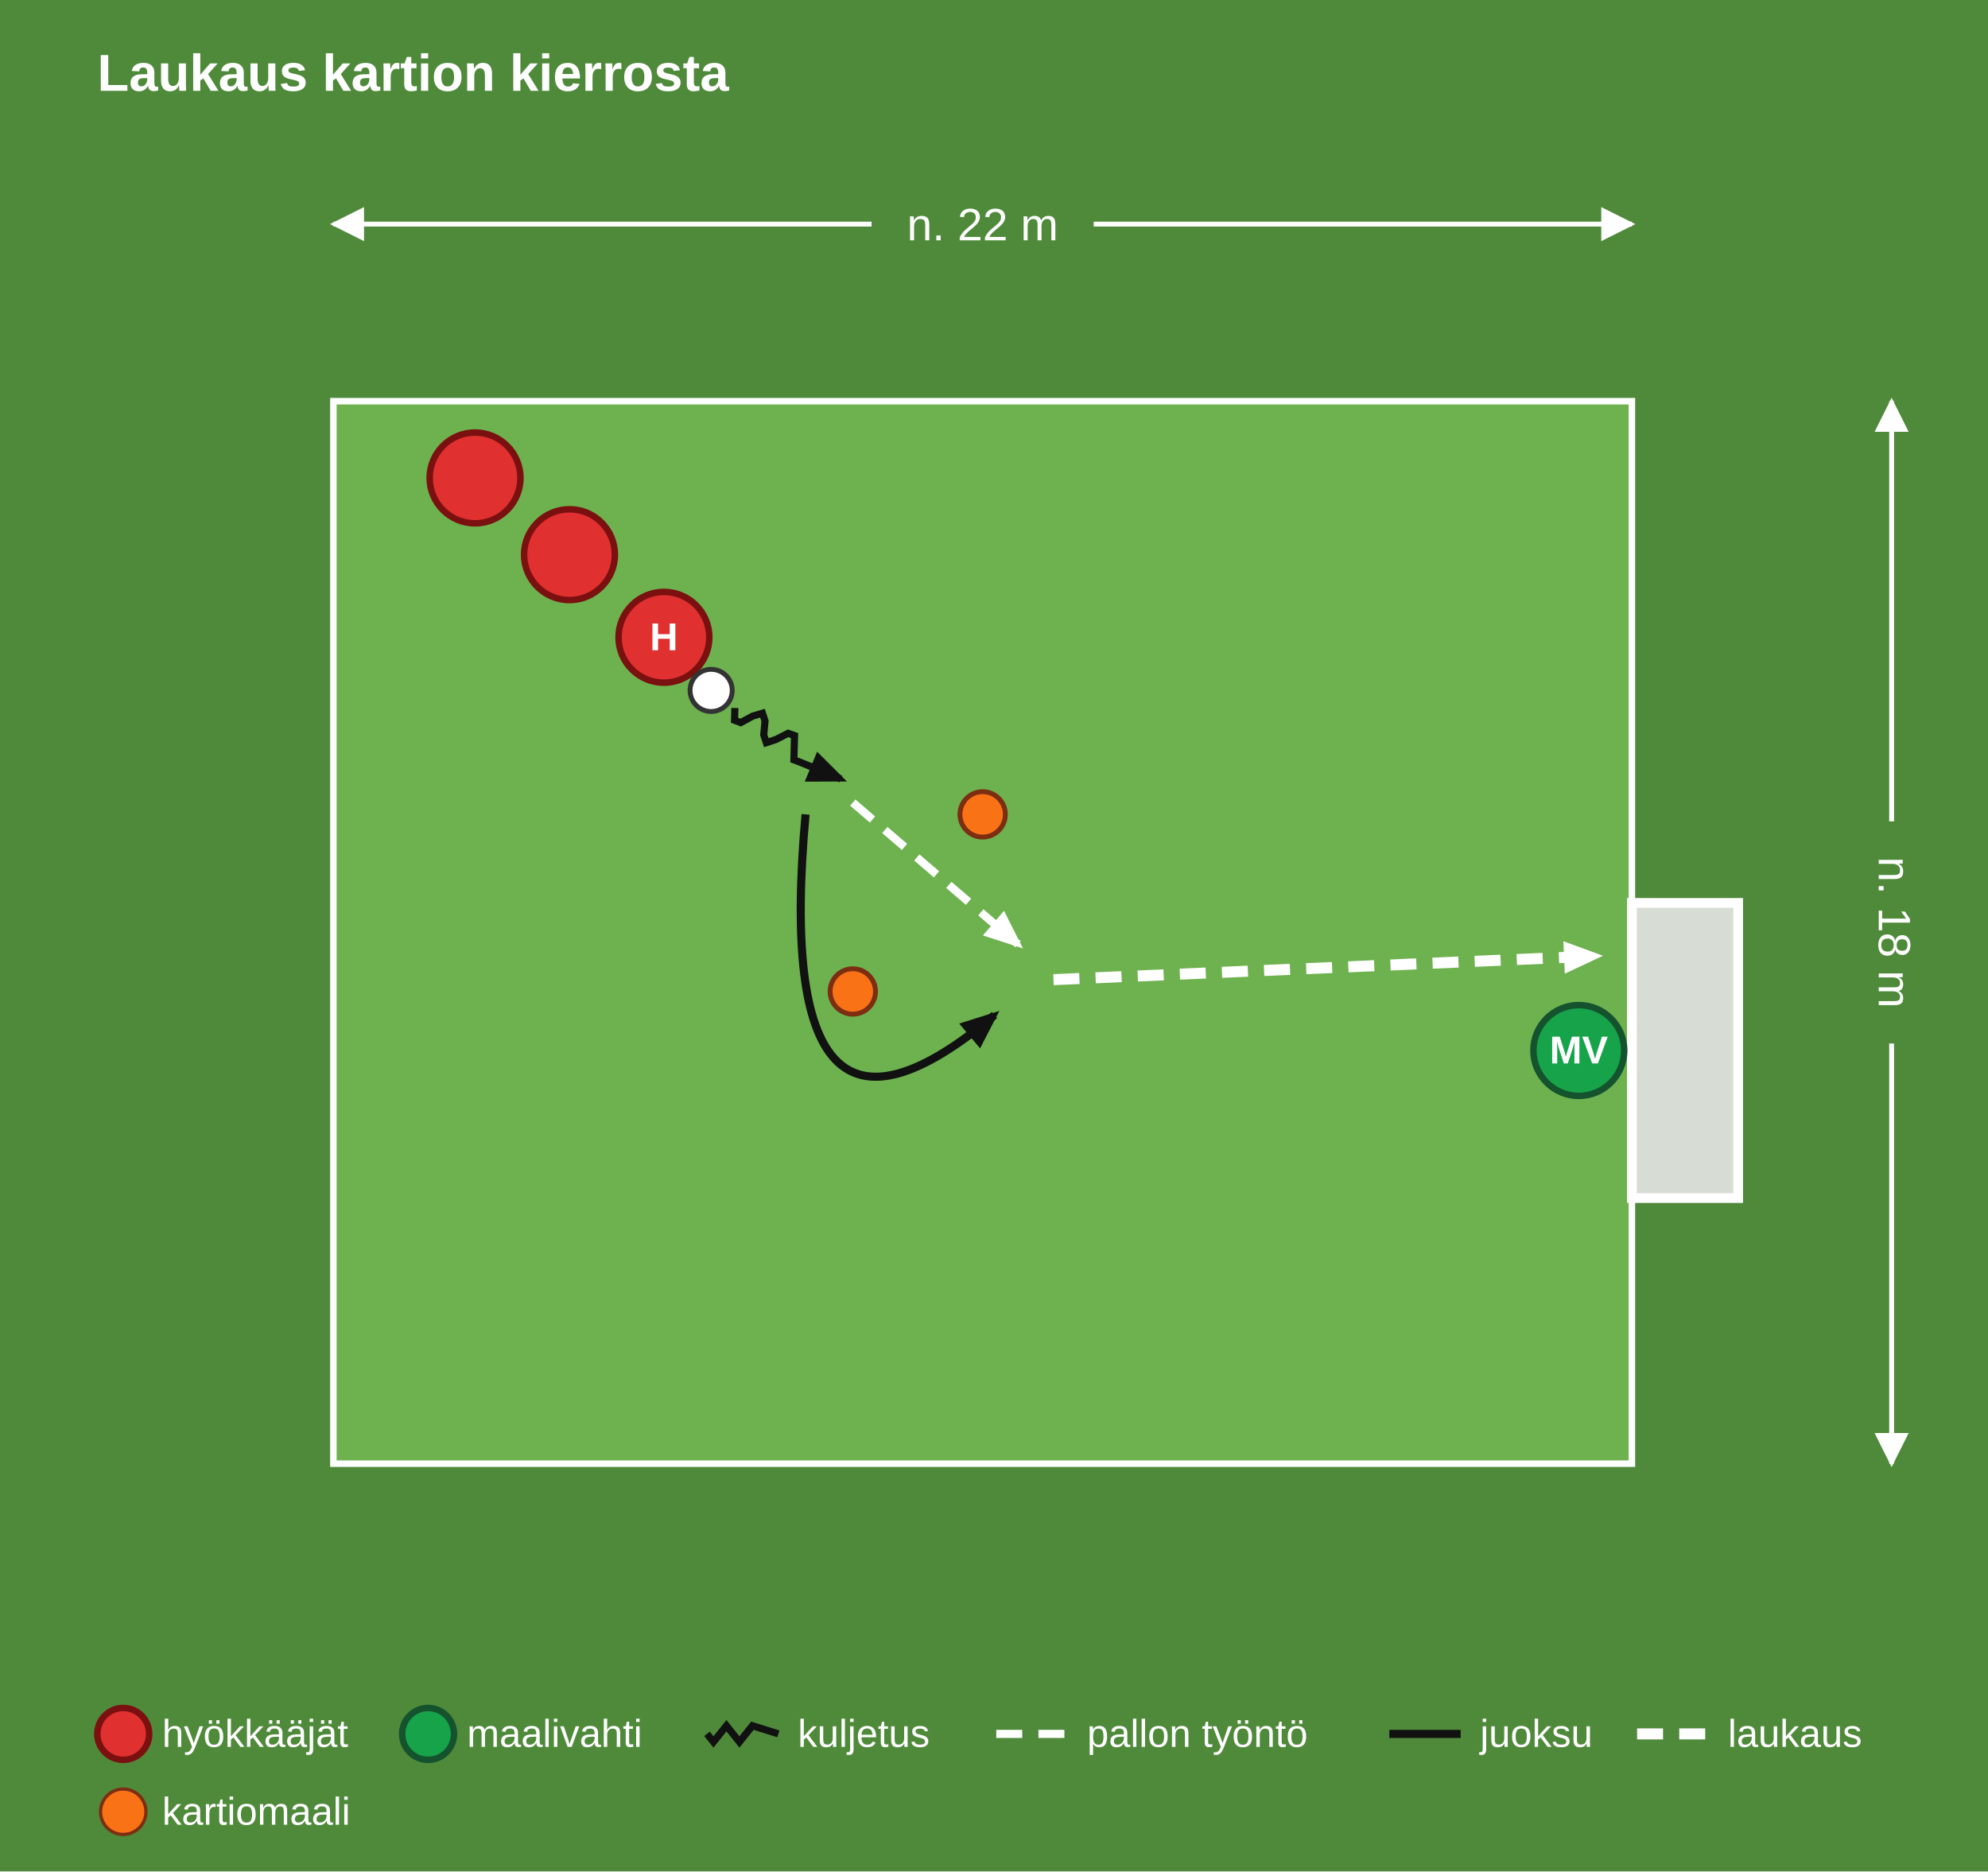
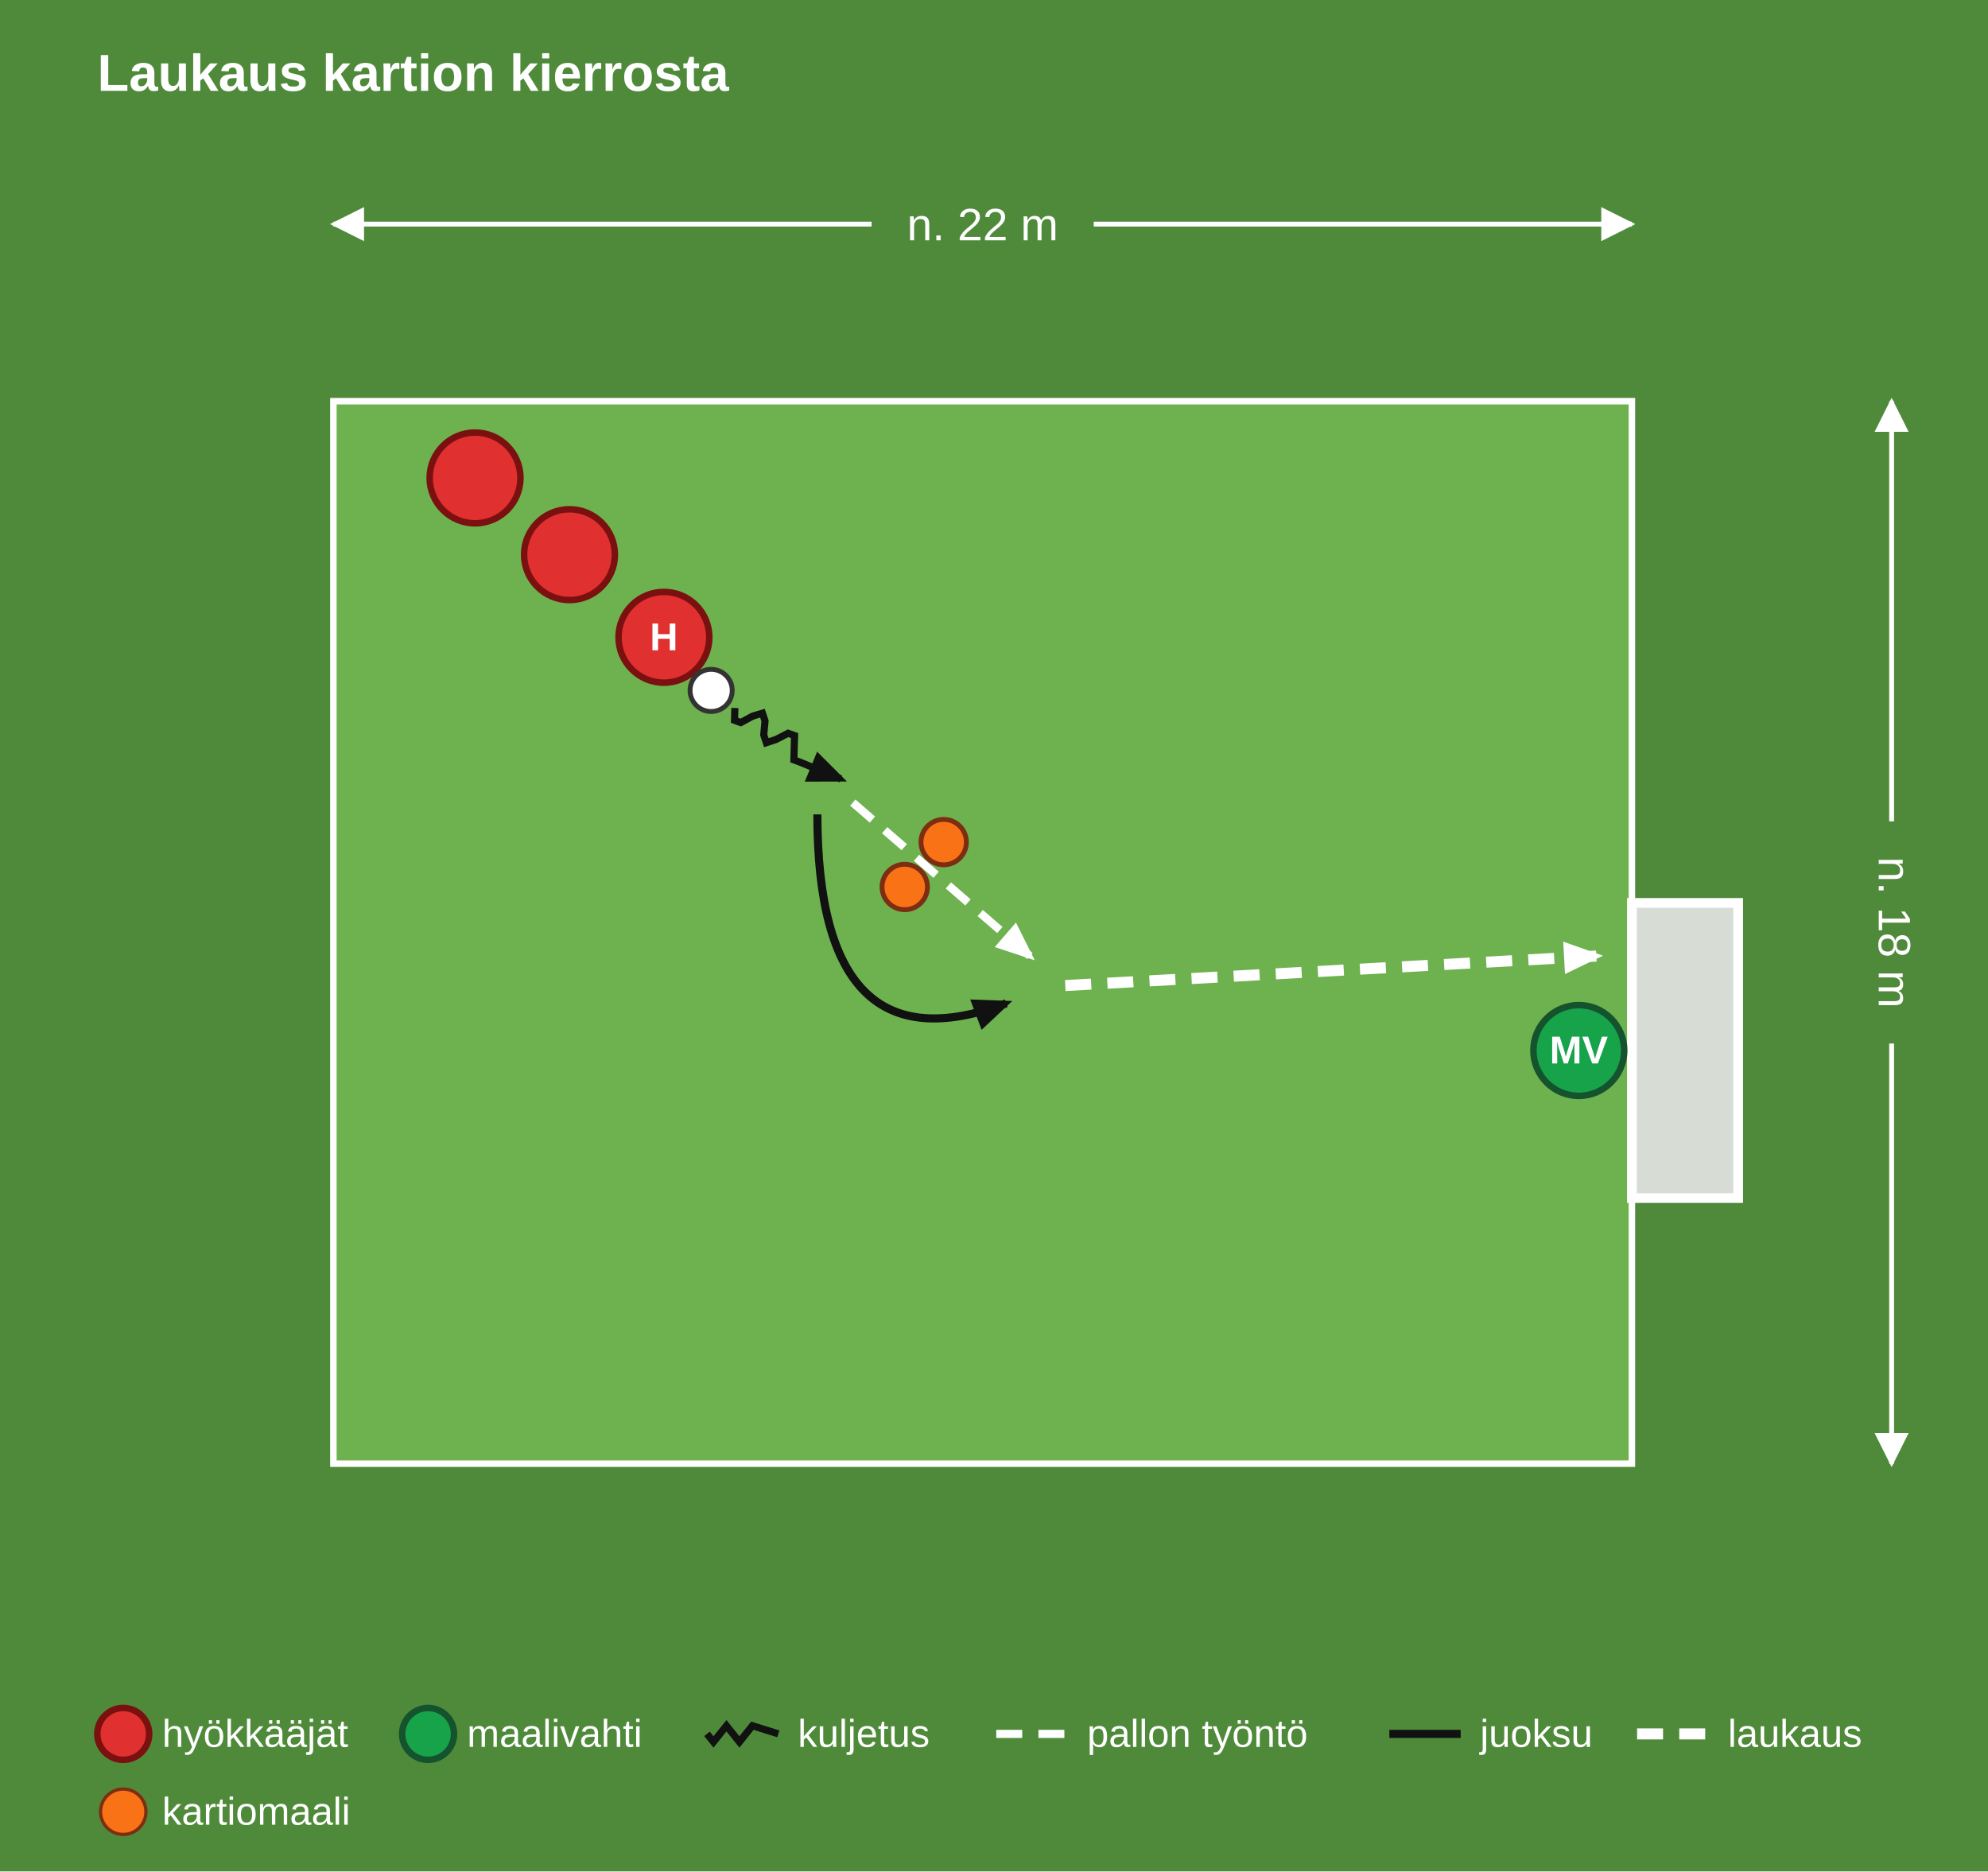
<svg xmlns="http://www.w3.org/2000/svg" width="613" height="577" viewBox="0 0 613 577">
  <rect width="100%" height="100%" fill="#4f8a3a" />
  <defs>
    <marker id="ah-pass" markerUnits="userSpaceOnUse" markerWidth="12" markerHeight="12" refX="10" refY="5" orient="auto">
      <path d="M0,0 L12,5 L0,10 z" fill="#ffffff" />
    </marker>
    <marker id="ah-shot" markerUnits="userSpaceOnUse" markerWidth="12" markerHeight="12" refX="10" refY="5" orient="auto">
      <path d="M0,0 L12,5 L0,10 z" fill="#ffffff" />
    </marker>
    <marker id="ah-run" markerUnits="userSpaceOnUse" markerWidth="12" markerHeight="12" refX="10" refY="5" orient="auto">
      <path d="M0,0 L12,5 L0,10 z" fill="#111111" />
    </marker>
    <marker id="ah-drib" markerUnits="userSpaceOnUse" markerWidth="12" markerHeight="12" refX="10" refY="5" orient="auto">
      <path d="M0,0 L12,5 L0,10 z" fill="#111111" />
    </marker>
    <marker id="dim" viewBox="0 0 10 10" refX="9" refY="5" markerWidth="7" markerHeight="7" orient="auto-start-reverse">
      <path d="M0,0 L10,5 L0,10 z" fill="#ffffff" />
    </marker>
  </defs>
  <text x="30" y="28" font-size="16" font-weight="700" fill="#fff" font-family="Arial">Laukaus kartion kierrosta</text>
  <rect x="102.8" y="123.7" width="400.4" height="327.6" fill="#6db24f" stroke="#ffffff" stroke-width="2" />
  <rect x="503.2" y="278.4" width="32.76" height="91.0" fill="#e6e6e6" fill-opacity="0.9" stroke="#ffffff" stroke-width="3" />
  <circle cx="486.82" cy="323.9" r="14" fill="#16a34a" stroke="#14532d" stroke-width="2" />
  <text x="486.82" y="327.9" font-size="12" font-weight="700" text-anchor="middle" fill="#fff" font-family="Arial">MV</text>
  <circle cx="204.72" cy="196.5" r="14" fill="#e0302f" stroke="#7a1010" stroke-width="2" />
  <text x="204.72" y="200.5" font-size="12" font-weight="700" text-anchor="middle" fill="#fff" font-family="Arial">H</text>
  <circle cx="219.28" cy="212.88" r="6.5" fill="#ffffff" stroke="#333333" stroke-width="1.5" />
  <circle cx="175.6" cy="171.02" r="14" fill="#e0302f" stroke="#7a1010" stroke-width="2" />
  <circle cx="146.48" cy="147.36" r="14" fill="#e0302f" stroke="#7a1010" stroke-width="2" />
-   <circle cx="303.0" cy="251.1" r="7" fill="#f97316" stroke="#7c2d12" stroke-width="1.5" />
-   <circle cx="262.96" cy="305.7" r="7" fill="#f97316" stroke="#7c2d12" stroke-width="1.5" />
+   <circle cx="290.988" cy="259.654" r="7" fill="#f97316" stroke="#7c2d12" stroke-width="1.5" />
+   <circle cx="278.976" cy="273.486" r="7" fill="#f97316" stroke="#7c2d12" stroke-width="1.5" />
  <path d="M226.6,218.3 L226.5,222.1 L228.4,222.8 L232.1,220.8 L235.1,219.9 L235.9,222.3 L235.5,226.6 L236.3,229.0 L239.3,228.0 L243.0,226.1 L245.0,226.8 L244.9,230.5 L244.8,234.3 L246.7,235.0 L259.3,240.2" fill="none" stroke="#111111" stroke-width="2.2" marker-end="url(#ah-drib)" />
-   <line x1="262.96" y1="247.46" x2="313.92" y2="291.14" stroke="#ffffff" stroke-width="2.5" stroke-dasharray="8,5" marker-end="url(#ah-pass)" />
-   <path d="M248.4,251.1 Q237.48,371.22 306.64,312.98" fill="none" stroke="#111111" stroke-width="2.5" marker-end="url(#ah-run)" />
-   <line x1="324.84" y1="302.06" x2="492.28" y2="294.78" stroke="#ffffff" stroke-width="3.4" stroke-dasharray="8,5" marker-end="url(#ah-shot)" />
+   <line x1="262.96" y1="247.46" x2="317.56" y2="294.78" stroke="#ffffff" stroke-width="2.5" stroke-dasharray="8,5" marker-end="url(#ah-pass)" />
+   <path d="M252.04,251.1 Q252.04,331.18 310.28,309.34" fill="none" stroke="#111111" stroke-width="2.5" marker-end="url(#ah-run)" />
+   <line x1="328.48" y1="303.88" x2="492.28" y2="294.78" stroke="#ffffff" stroke-width="3.4" stroke-dasharray="8,5" marker-end="url(#ah-shot)" />
  <line x1="102.8" y1="69.1" x2="503.2" y2="69.1" stroke="#fff" stroke-width="1.5" marker-start="url(#dim)" marker-end="url(#dim)" />
  <rect x="268.75" y="58.1" width="68.5" height="22" fill="#4f8a3a" />
  <text x="303.0" y="74.1" font-size="14" text-anchor="middle" fill="#fff" font-family="Arial">n. 22 m</text>
  <line x1="583.28" y1="123.7" x2="583.28" y2="451.3" stroke="#fff" stroke-width="1.5" marker-start="url(#dim)" marker-end="url(#dim)" />
  <rect x="572.28" y="253.25" width="22" height="68.5" fill="#4f8a3a" />
  <text x="583.28" y="287.5" font-size="14" text-anchor="middle" dominant-baseline="middle" fill="#fff" font-family="Arial" transform="rotate(90 583.28 287.5)">n. 18 m</text>
  <circle cx="38" cy="534.62" r="8" fill="#e0302f" stroke="#7a1010" stroke-width="2" />
  <text x="50" y="538.62" font-size="12" fill="#ffffff" font-family="Arial">hyökkääjät</text>
  <circle cx="132.0" cy="534.62" r="8" fill="#16a34a" stroke="#14532d" stroke-width="2" />
  <text x="144.0" y="538.62" font-size="12" fill="#ffffff" font-family="Arial">maalivahti</text>
  <path d="M218.0,534.6 L220.0,537.1 L222.0,534.6 L224.0,532.1 L226.0,534.6 L228.0,537.1 L230.0,534.6 L232.0,532.1 L240.0,534.6" fill="none" stroke="#111111" stroke-width="2.2" />
  <text x="246.0" y="538.62" font-size="12" fill="#ffffff" font-family="Arial">kuljetus</text>
  <line x1="307.2" y1="534.62" x2="329.2" y2="534.62" stroke="#ffffff" stroke-width="2.5" stroke-dasharray="8,5" />
  <text x="335.2" y="538.62" font-size="12" fill="#ffffff" font-family="Arial">pallon työntö</text>
  <line x1="428.4" y1="534.62" x2="450.4" y2="534.62" stroke="#111111" stroke-width="2.5" />
  <text x="456.4" y="538.62" font-size="12" fill="#ffffff" font-family="Arial">juoksu</text>
  <line x1="504.8" y1="534.62" x2="526.8" y2="534.62" stroke="#ffffff" stroke-width="3.4" stroke-dasharray="8,5" />
  <text x="532.8" y="538.62" font-size="12" fill="#ffffff" font-family="Arial">laukaus</text>
  <circle cx="38" cy="558.62" r="7" fill="#f97316" stroke="#7c2d12" />
  <text x="50" y="562.62" font-size="12" fill="#ffffff" font-family="Arial">kartiomaali</text>
</svg>
